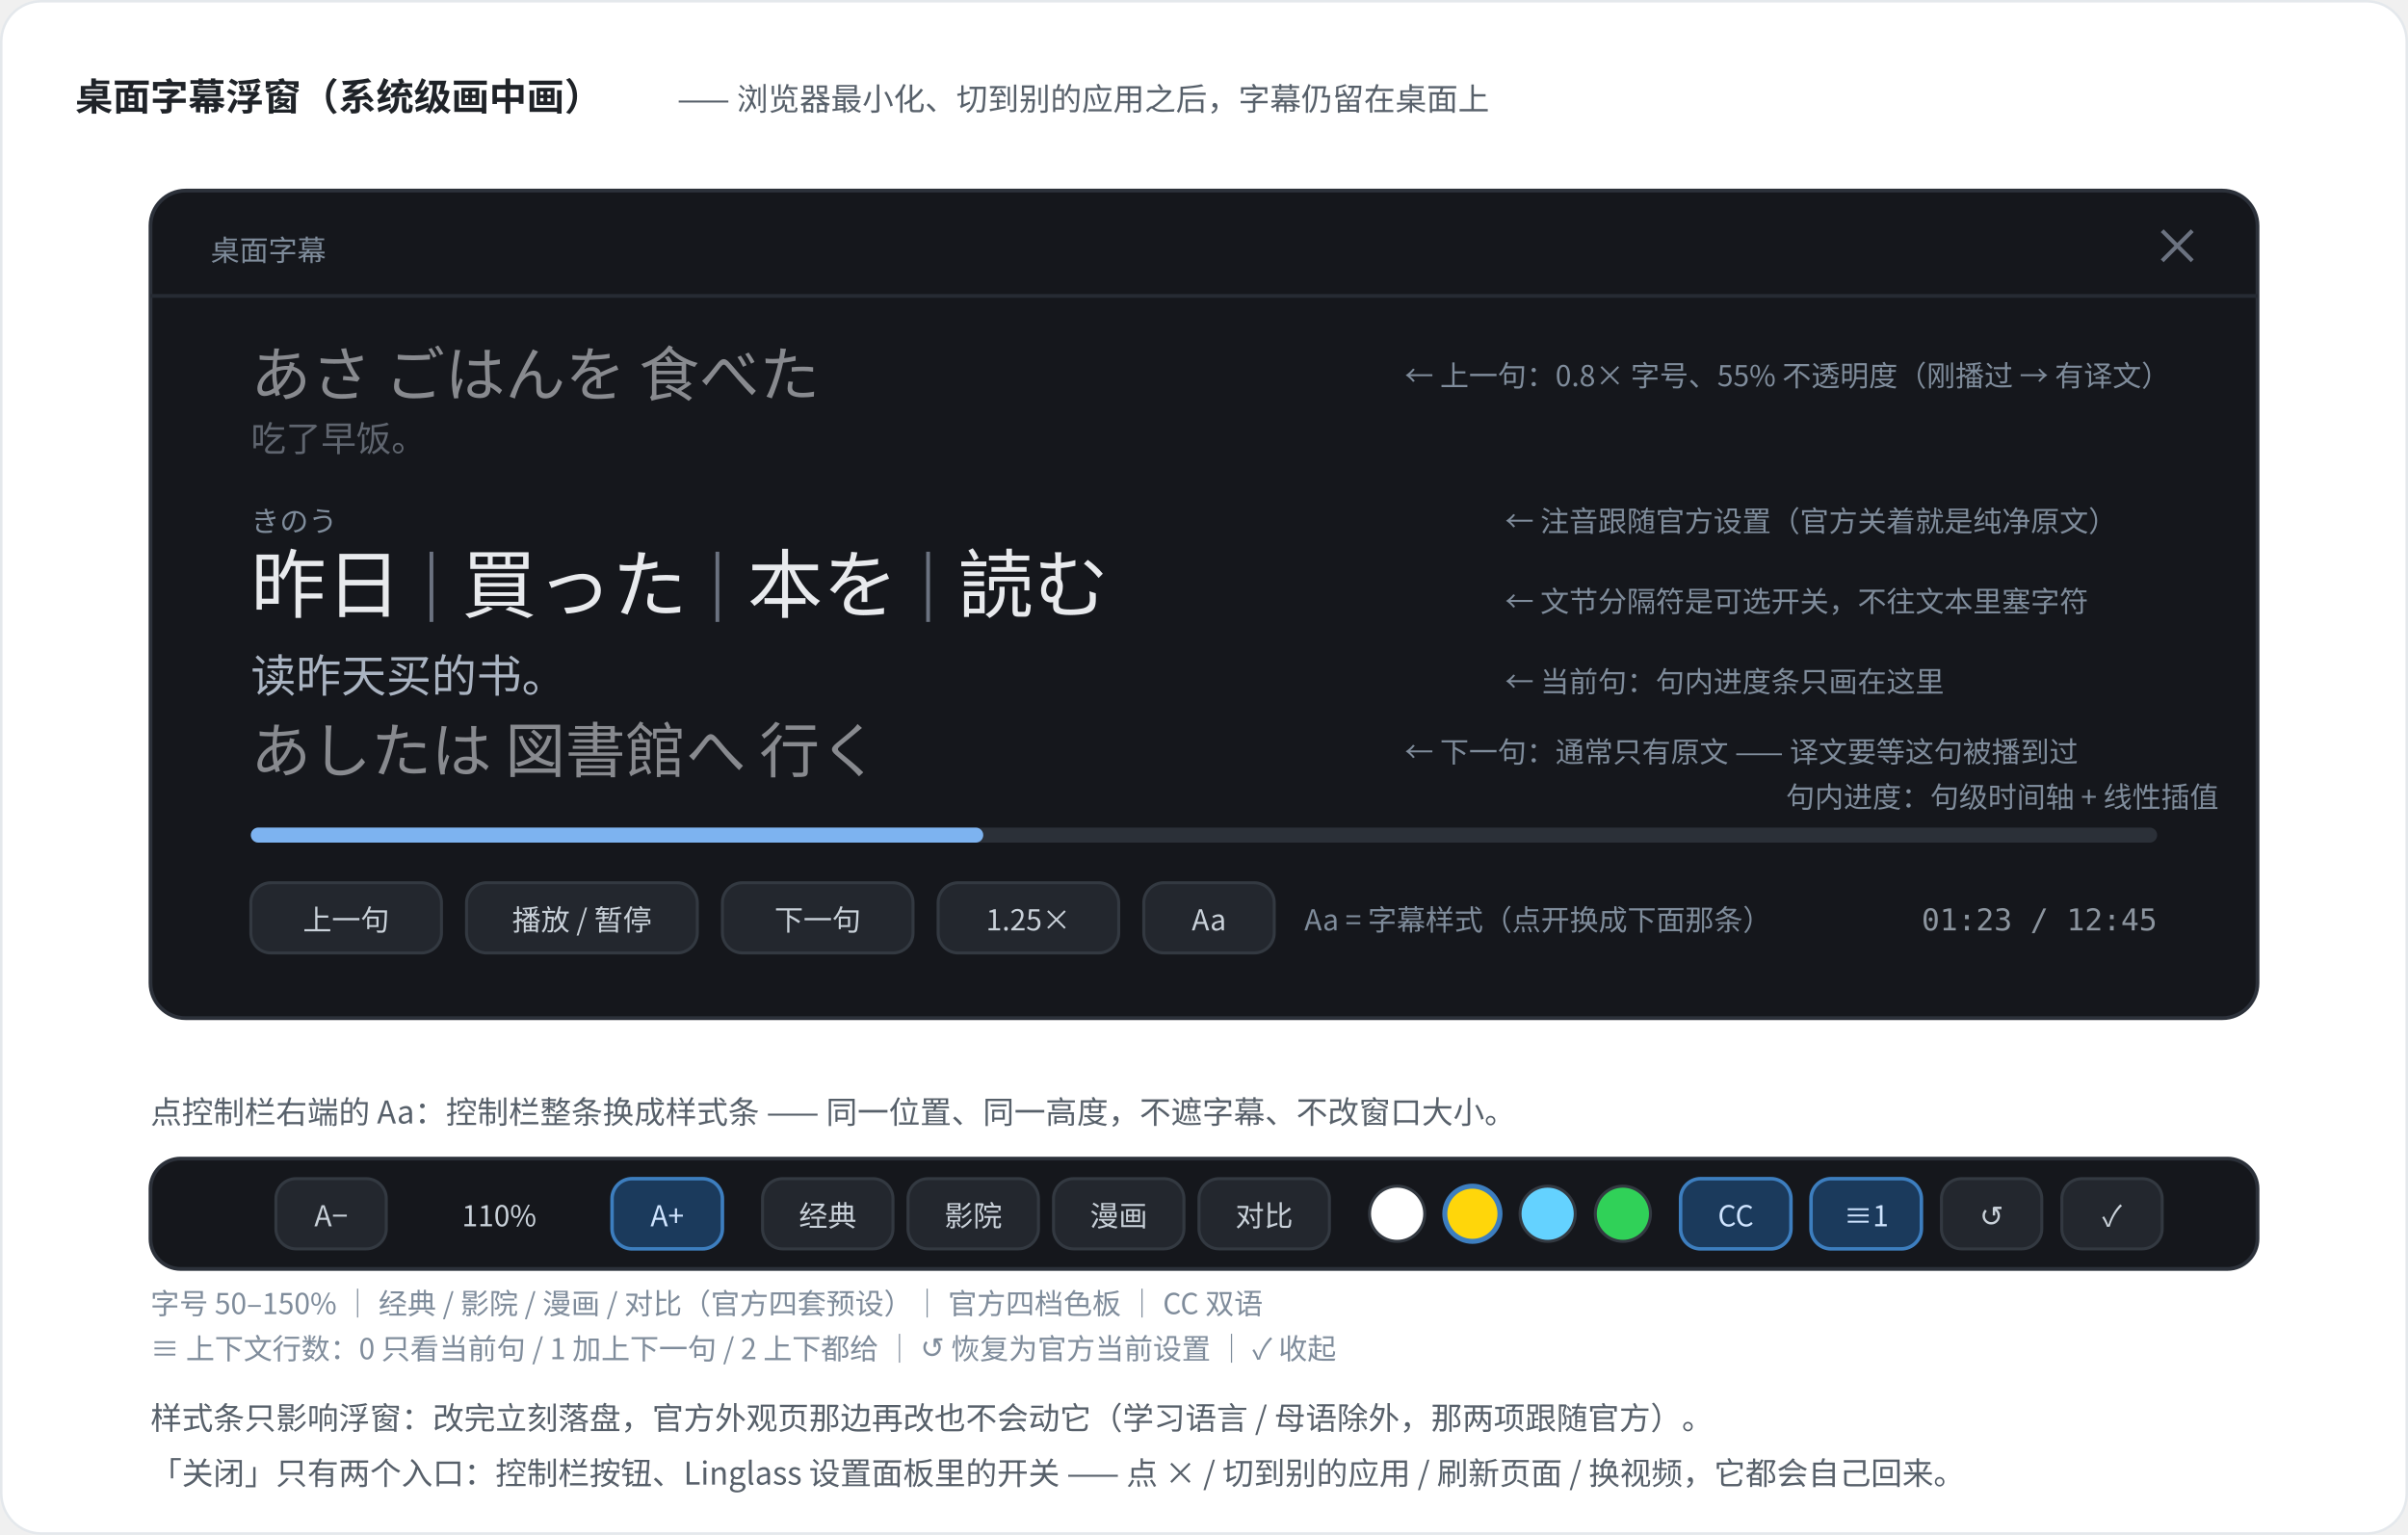
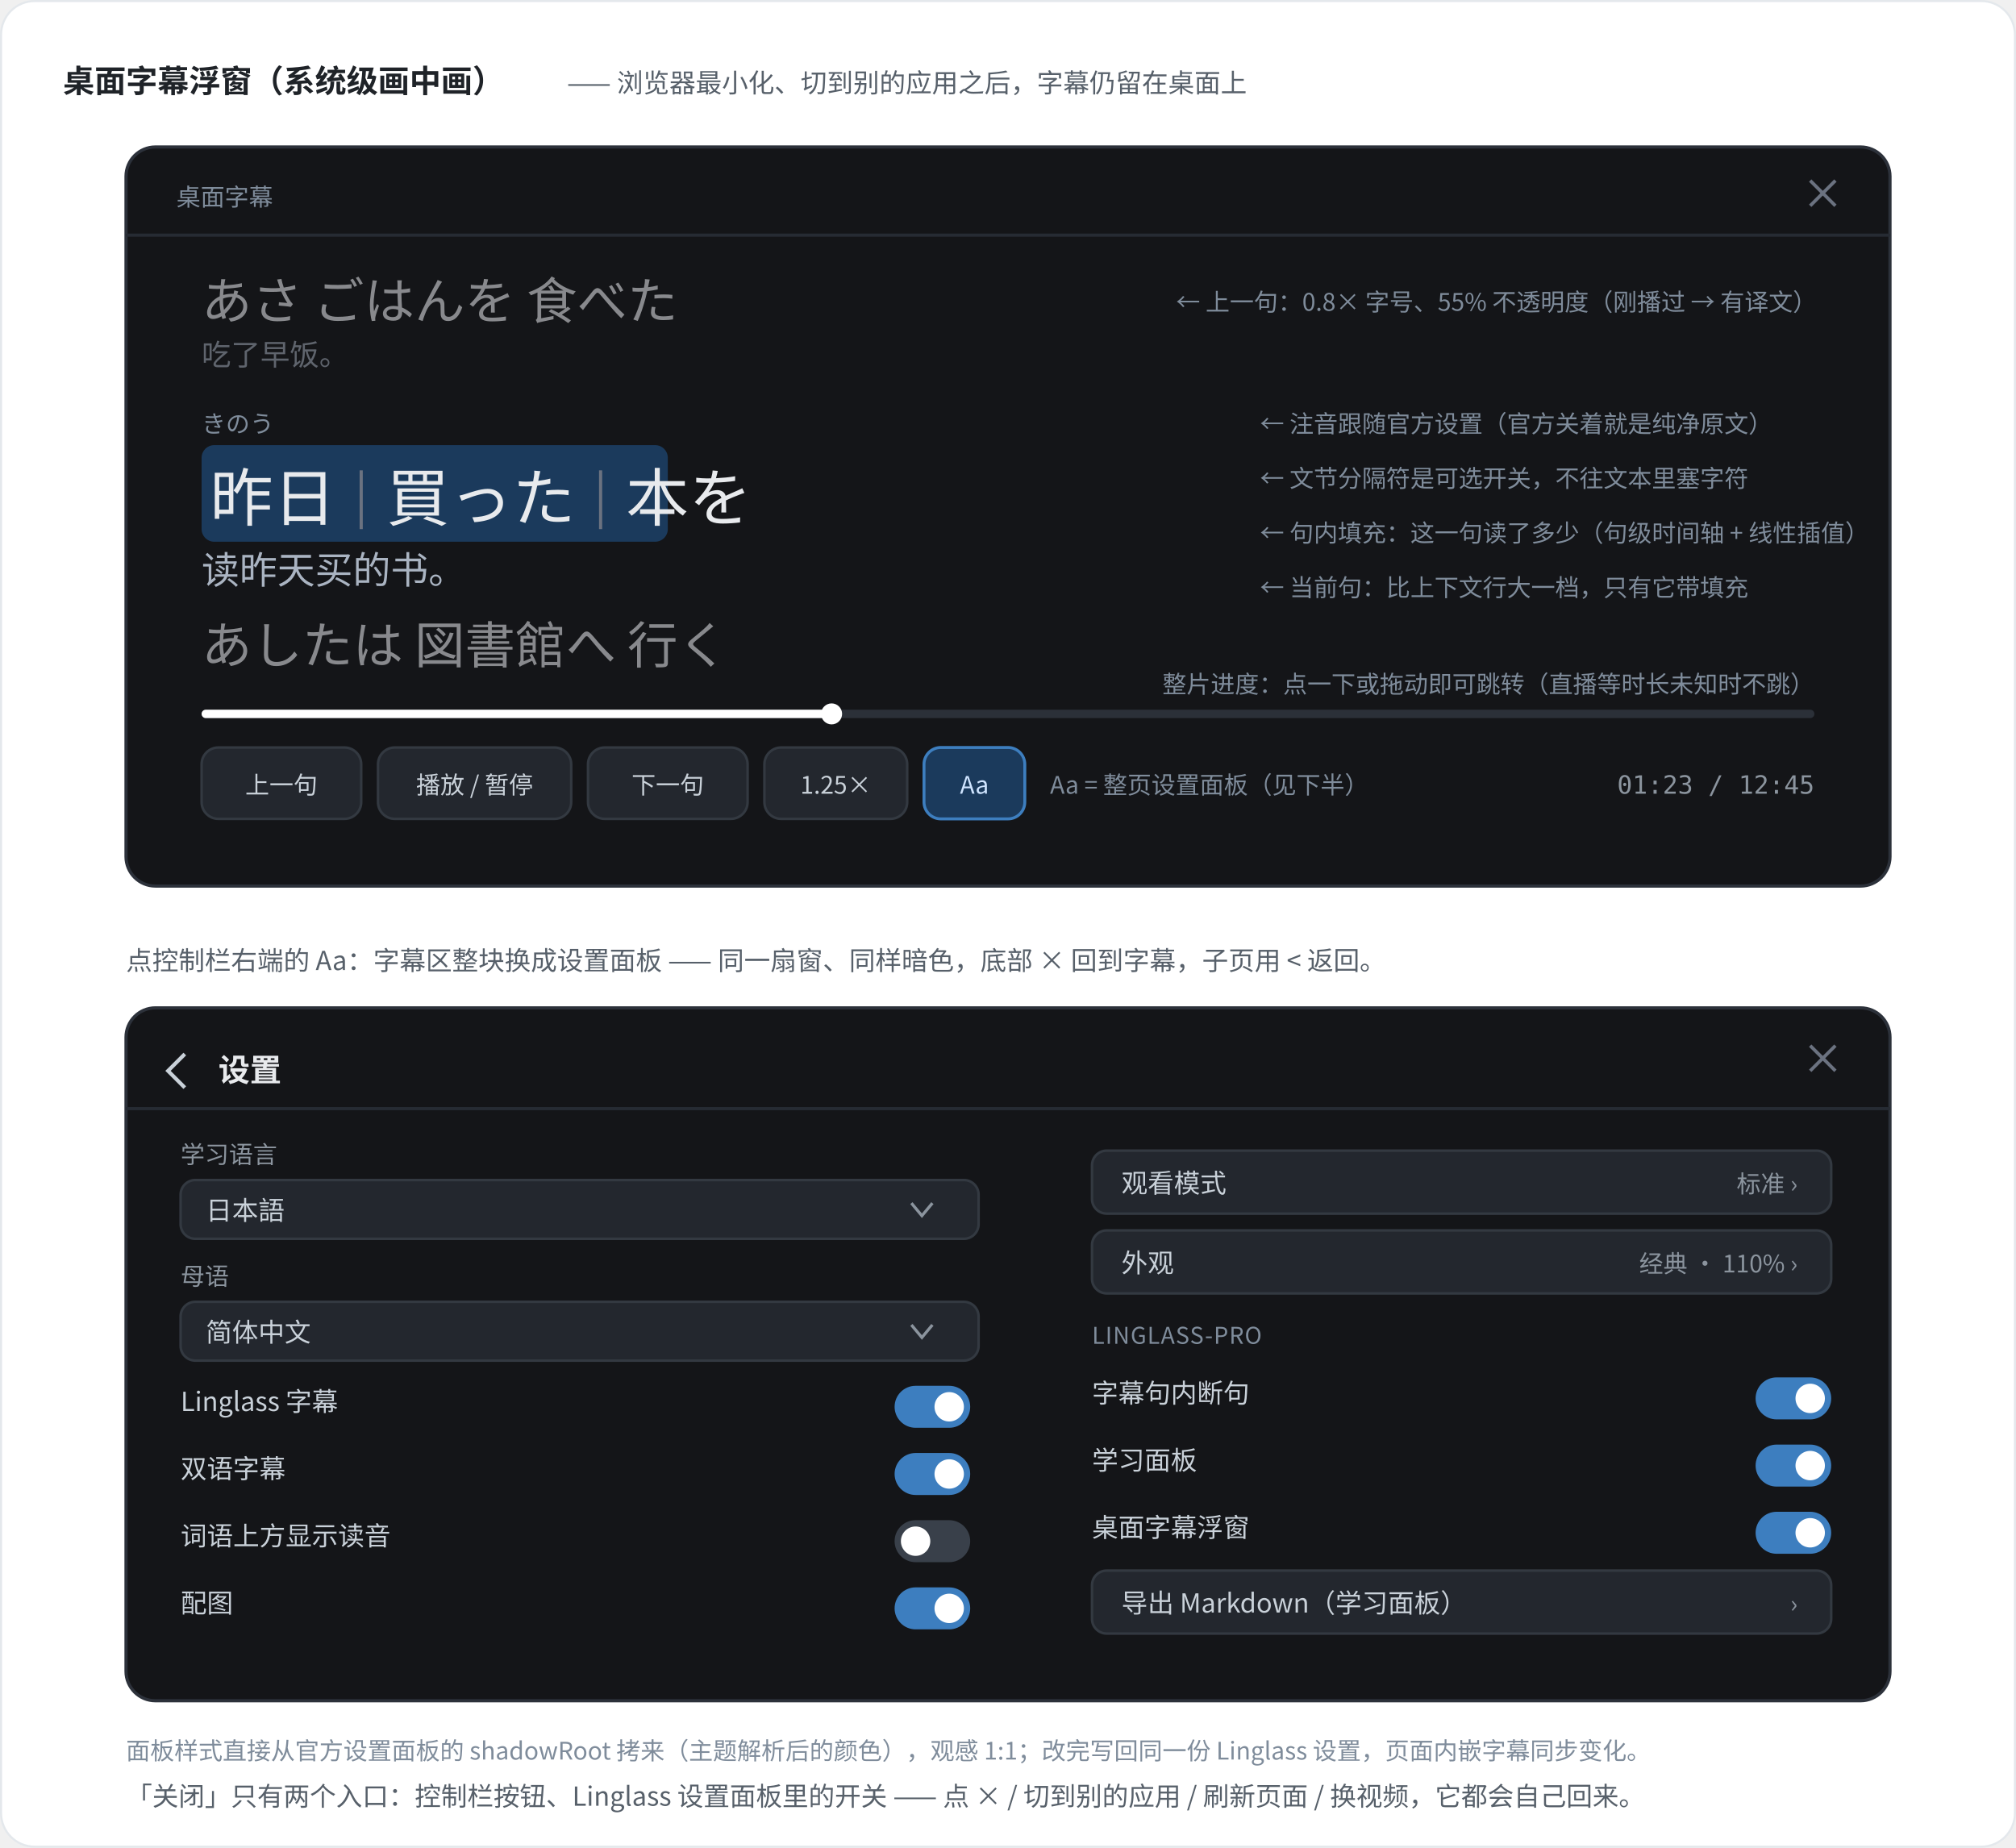
- <svg xmlns="http://www.w3.org/2000/svg" width="960" height="612" viewBox="0 0 960 612" role="img" aria-label="桌面字幕浮窗示意：上一句 / 当前句 / 下一句三段双语字幕、文节分隔符与注音、句内进度条、播放控制栏，以及点 Aa 之后出现的样式条">
+ <svg xmlns="http://www.w3.org/2000/svg" width="960" height="880" viewBox="0 0 960 880" role="img" aria-label="桌面字幕浮窗示意：上一句 / 当前句 / 下一句三段双语字幕、文节分隔符与注音、句内填充、控制栏上方的整片进度条与播放控制栏；下半是点 Aa 之后打开的整页设置面板，含官方设置与 Linglass-Pro 分组">
  <style>
    text { font-family: "PingFang SC", "Hiragino Sans GB", "Microsoft YaHei",
           "Noto Sans CJK SC", system-ui, sans-serif; }
    .t    { font-size: 15px; font-weight: 600; fill: #1f2328; }
    .note { font-size: 12.5px; fill: #57606a; }
-     .bar  { fill: #15171c; stroke: #2c313a; stroke-width: 1.5; }
+     .bar  { fill: #141518; stroke: #2c313a; stroke-width: 1.5; }
    .tip  { font-size: 11.5px; fill: #7f8c9b; }
    .btn  { fill: #23272e; stroke: #333941; stroke-width: 1.2; }
    .on   { fill: #1b3a5c; stroke: #3d7ebf; stroke-width: 1.4; }
    .bt   { font-size: 11.5px; fill: #c9d1d9; }
    .bton { font-size: 11.5px; fill: #cfe4ff; }
    .time { font-family: ui-monospace, SFMono-Regular, Menlo, Consolas, monospace;
            font-size: 12px; fill: #8b949e; }
+     .pt   { font-size: 12.5px; fill: #c9d1d9; }
+     .pdim { font-size: 11.5px; fill: #8b949e; }
+     .sec  { font-size: 11px; fill: #7f8c9b; letter-spacing: 0.4px; }
+     .tog  { fill: #3d7ebf; }
+     .togk { fill: #ffffff; }
+     .togo { fill: #39404a; }
  </style>
-   <rect x="0.5" y="0.5" width="959" height="611" rx="16" fill="#ffffff" stroke="#e4e8ec" />
+   <rect x="0.5" y="0.5" width="959" height="879" rx="16" fill="#ffffff" stroke="#e4e8ec" />
  <text class="t" x="30" y="44">桌面字幕浮窗（系统级画中画）</text>
  <text class="note" x="270" y="44">—— 浏览器最小化、切到别的应用之后，字幕仍留在桌面上</text>
-   <rect class="bar" x="60" y="76" width="840" height="330" rx="14" />
-   <text class="tip" x="84" y="104">桌面字幕</text>
-   <path d="M862 92 L874 104 M874 92 L862 104" stroke="#6b7280" stroke-width="1.6" fill="none" />
-   <line x1="60" y1="118" x2="900" y2="118" stroke="#262b33" stroke-width="1.5" />
-   <text x="100" y="158" font-size="24" fill="#e8eaed" opacity="0.55">あさ ごはんを 食べた</text>
-   <text x="100" y="180" font-size="14" fill="#aab4c2" opacity="0.5">吃了早饭。</text>
-   <text class="tip" x="560" y="154">← 上一句：0.8× 字号、55% 不透明度（刚播过 → 有译文）</text>
-   <text class="tip" x="100" y="212" font-size="15">きのう</text>
-   <text x="100" y="244" font-size="30" fill="#e8eaed">昨日</text>
-   <line x1="172" y1="220" x2="172" y2="248" stroke="#6b7280" stroke-width="1.5" />
-   <text x="184" y="244" font-size="30" fill="#e8eaed">買った</text>
-   <line x1="286" y1="220" x2="286" y2="248" stroke="#6b7280" stroke-width="1.5" />
-   <text x="298" y="244" font-size="30" fill="#e8eaed">本を</text>
-   <line x1="370" y1="220" x2="370" y2="248" stroke="#6b7280" stroke-width="1.5" />
-   <text x="382" y="244" font-size="30" fill="#e8eaed">読む</text>
-   <text x="100" y="276" font-size="18" fill="#aab4c2">读昨天买的书。</text>
-   <text class="tip" x="600" y="212">← 注音跟随官方设置（官方关着就是纯净原文）</text>
-   <text class="tip" x="600" y="244">← 文节分隔符是可选开关，不往文本里塞字符</text>
-   <text class="tip" x="600" y="276">← 当前句：句内进度条只画在这里</text>
-   <text x="100" y="308" font-size="24" fill="#e8eaed" opacity="0.55">あしたは 図書館へ 行く</text>
-   <text class="tip" x="560" y="304">← 下一句：通常只有原文 —— 译文要等这句被播到过</text>
-   <text class="tip" x="712" y="322">句内进度：句级时间轴 + 线性插值</text>
-   <rect x="100" y="330" width="760" height="6" rx="3" fill="#2b3038" />
-   <rect x="100" y="330" width="292" height="6" rx="3" fill="#7db3f0" />
-   <rect class="btn" x="100" y="352" width="76" height="28" rx="8" />
-   <text class="bt" x="138" y="371" text-anchor="middle">上一句</text>
-   <rect class="btn" x="186" y="352" width="92" height="28" rx="8" />
-   <text class="bt" x="232" y="371" text-anchor="middle">播放 / 暂停</text>
-   <rect class="btn" x="288" y="352" width="76" height="28" rx="8" />
-   <text class="bt" x="326" y="371" text-anchor="middle">下一句</text>
-   <rect class="btn" x="374" y="352" width="72" height="28" rx="8" />
-   <text class="bt" x="410" y="371" text-anchor="middle">1.25×</text>
-   <rect class="btn" x="456" y="352" width="52" height="28" rx="8" />
-   <text class="bt" x="482" y="371" text-anchor="middle">Aa</text>
-   <text class="tip" x="520" y="371">Aa = 字幕样式（点开换成下面那条）</text>
-   <text class="time" x="860" y="371" text-anchor="end">01:23 / 12:45</text>
-   <text class="note" x="60" y="448">点控制栏右端的 Aa：控制栏整条换成样式条 —— 同一位置、同一高度，不遮字幕、不改窗口大小。</text>
-   <rect class="bar" x="60" y="462" width="840" height="44" rx="12" />
-   <rect class="btn" x="110" y="470" width="44" height="28" rx="8" />
-   <text class="bt" x="132" y="489" text-anchor="middle">A−</text>
-   <text class="bt" x="199" y="489" text-anchor="middle">110%</text>
-   <rect class="on" x="244" y="470" width="44" height="28" rx="8" />
-   <text class="bton" x="266" y="489" text-anchor="middle">A+</text>
-   <rect class="btn" x="304" y="470" width="52" height="28" rx="8" />
-   <text class="bt" x="330" y="489" text-anchor="middle">经典</text>
-   <rect class="btn" x="362" y="470" width="52" height="28" rx="8" />
-   <text class="bt" x="388" y="489" text-anchor="middle">影院</text>
-   <rect class="btn" x="420" y="470" width="52" height="28" rx="8" />
-   <text class="bt" x="446" y="489" text-anchor="middle">漫画</text>
-   <rect class="btn" x="478" y="470" width="52" height="28" rx="8" />
-   <text class="bt" x="504" y="489" text-anchor="middle">对比</text>
-   <circle cx="557" cy="484" r="11" fill="#FFFFFF" stroke="#333941" stroke-width="1.2" />
-   <circle cx="587" cy="484" r="11" fill="#FFD60A" stroke="#3d7ebf" stroke-width="2" />
-   <circle cx="617" cy="484" r="11" fill="#64D2FF" stroke="#333941" stroke-width="1.2" />
-   <circle cx="647" cy="484" r="11" fill="#30D158" stroke="#333941" stroke-width="1.2" />
-   <rect class="on" x="670" y="470" width="44" height="28" rx="8" />
-   <text class="bton" x="692" y="489" text-anchor="middle">CC</text>
-   <rect class="on" x="722" y="470" width="44" height="28" rx="8" />
-   <text class="bton" x="744" y="489" text-anchor="middle">≡1</text>
-   <rect class="btn" x="774" y="470" width="40" height="28" rx="8" />
-   <text class="bt" x="794" y="489" text-anchor="middle">↺</text>
-   <rect class="btn" x="822" y="470" width="40" height="28" rx="8" />
-   <text class="bt" x="842" y="489" text-anchor="middle">✓</text>
-   <text class="tip" x="60" y="524">字号 50–150% ｜ 经典 / 影院 / 漫画 / 对比（官方四套预设）｜ 官方四档色板 ｜ CC 双语</text>
-   <text class="tip" x="60" y="542">≡ 上下文行数：0 只看当前句 / 1 加上下一句 / 2 上下都给 ｜ ↺ 恢复为官方当前设置 ｜ ✓ 收起</text>
-   <text class="note" x="60" y="570">样式条只影响浮窗：改完立刻落盘，官方外观页那边再改也不会动它（学习语言 / 母语除外，那两项跟随官方）。</text>
-   <text class="note" x="60" y="592">「关闭」只有两个入口：控制栏按钮、Linglass 设置面板里的开关 —— 点 × / 切到别的应用 / 刷新页面 / 换视频，它都会自己回来。</text>
+   <rect class="bar" x="60" y="70" width="840" height="352" rx="14" />
+   <text class="tip" x="84" y="98">桌面字幕</text>
+   <path d="M862 86 L874 98 M874 86 L862 98" stroke="#6b7280" stroke-width="1.6" fill="none" />
+   <line x1="60" y1="112" x2="900" y2="112" stroke="#262b33" stroke-width="1.5" />
+   <text x="96" y="152" font-size="24" fill="#e8eaed" opacity="0.55">あさ ごはんを 食べた</text>
+   <text x="96" y="174" font-size="14" fill="#aab4c2" opacity="0.5">吃了早饭。</text>
+   <text class="tip" x="560" y="148">← 上一句：0.8× 字号、55% 不透明度（刚播过 → 有译文）</text>
+   <text class="tip" x="96" y="206" font-size="14">きのう</text>
+   <rect x="96" y="212" width="222" height="46" rx="6" fill="#1b3a5c" />
+   <text x="100" y="248" font-size="30" fill="#e8eaed">昨日</text>
+   <line x1="172" y1="224" x2="172" y2="252" stroke="#6b7280" stroke-width="1.5" />
+   <text x="184" y="248" font-size="30" fill="#e8eaed">買った</text>
+   <line x1="286" y1="224" x2="286" y2="252" stroke="#6b7280" stroke-width="1.5" />
+   <text x="298" y="248" font-size="30" fill="#e8eaed">本を</text>
+   <text x="96" y="278" font-size="18" fill="#aab4c2">读昨天买的书。</text>
+   <text class="tip" x="600" y="206">← 注音跟随官方设置（官方关着就是纯净原文）</text>
+   <text class="tip" x="600" y="232">← 文节分隔符是可选开关，不往文本里塞字符</text>
+   <text class="tip" x="600" y="258">← 句内填充：这一句读了多少（句级时间轴 + 线性插值）</text>
+   <text class="tip" x="600" y="284">← 当前句：比上下文行大一档，只有它带填充</text>
+   <text x="96" y="316" font-size="24" fill="#e8eaed" opacity="0.55">あしたは 図書館へ 行く</text>
+   <rect x="96" y="338" width="768" height="4" rx="2" fill="#2b3038" />
+   <rect x="96" y="338" width="300" height="4" rx="2" fill="#ffffff" />
+   <circle cx="396" cy="340" r="5" fill="#ffffff" />
+   <text class="tip" x="864" y="330" text-anchor="end">整片进度：点一下或拖动即可跳转（直播等时长未知时不跳）</text>
+   <rect class="btn" x="96" y="356" width="76" height="34" rx="8" />
+   <text class="bt" x="134" y="378" text-anchor="middle">上一句</text>
+   <rect class="btn" x="180" y="356" width="92" height="34" rx="8" />
+   <text class="bt" x="226" y="378" text-anchor="middle">播放 / 暂停</text>
+   <rect class="btn" x="280" y="356" width="76" height="34" rx="8" />
+   <text class="bt" x="318" y="378" text-anchor="middle">下一句</text>
+   <rect class="btn" x="364" y="356" width="68" height="34" rx="8" />
+   <text class="bt" x="398" y="378" text-anchor="middle">1.25×</text>
+   <rect class="on" x="440" y="356" width="48" height="34" rx="8" />
+   <text class="bton" x="464" y="378" text-anchor="middle">Aa</text>
+   <text class="tip" x="500" y="378">Aa = 整页设置面板（见下半）</text>
+   <text class="time" x="864" y="378" text-anchor="end">01:23 / 12:45</text>
+   <text class="note" x="60" y="462">点控制栏右端的 Aa：字幕区整块换成设置面板 —— 同一扇窗、同样暗色，底部 × 回到字幕，子页用 &lt; 返回。</text>
+   <rect class="bar" x="60" y="480" width="840" height="330" rx="14" />
+   <path d="M88 502 L80 510 L88 518" stroke="#c9d1d9" stroke-width="1.8" fill="none" />
+   <text class="t" x="104" y="515" style="fill:#e8eaed">设置</text>
+   <path d="M862 498 L874 510 M874 498 L862 510" stroke="#6b7280" stroke-width="1.6" fill="none" />
+   <line x1="60" y1="528" x2="900" y2="528" stroke="#262b33" stroke-width="1.5" />
+   <text class="pdim" x="86" y="554">学习语言</text>
+   <rect class="btn" x="86" y="562" width="380" height="28" rx="7" />
+   <text class="pt" x="98" y="581">日本語</text>
+   <path d="M434 573 L439 579 L444 573" stroke="#8b949e" stroke-width="1.4" fill="none" />
+   <text class="pdim" x="86" y="612">母语</text>
+   <rect class="btn" x="86" y="620" width="380" height="28" rx="7" />
+   <text class="pt" x="98" y="639">简体中文</text>
+   <path d="M434 631 L439 637 L444 631" stroke="#8b949e" stroke-width="1.4" fill="none" />
+   <text class="pt" x="86" y="672">Linglass 字幕</text>
+   <rect class="tog" x="426" y="660" width="36" height="20" rx="10" />
+   <circle class="togk" cx="452" cy="670" r="7" />
+   <text class="pt" x="86" y="704">双语字幕</text>
+   <rect class="tog" x="426" y="692" width="36" height="20" rx="10" />
+   <circle class="togk" cx="452" cy="702" r="7" />
+   <text class="pt" x="86" y="736">词语上方显示读音</text>
+   <rect class="togo" x="426" y="724" width="36" height="20" rx="10" />
+   <circle class="togk" cx="436" cy="734" r="7" />
+   <text class="pt" x="86" y="768">配图</text>
+   <rect class="tog" x="426" y="756" width="36" height="20" rx="10" />
+   <circle class="togk" cx="452" cy="766" r="7" />
+   <rect class="btn" x="520" y="548" width="352" height="30" rx="7" />
+   <text class="pt" x="534" y="568">观看模式</text>
+   <text class="pdim" x="856" y="568" text-anchor="end">标准  ›</text>
+   <rect class="btn" x="520" y="586" width="352" height="30" rx="7" />
+   <text class="pt" x="534" y="606">外观</text>
+   <text class="pdim" x="856" y="606" text-anchor="end">经典 · 110%  ›</text>
+   <text class="sec" x="520" y="640">LINGLASS-PRO</text>
+   <text class="pt" x="520" y="668">字幕句内断句</text>
+   <rect class="tog" x="836" y="656" width="36" height="20" rx="10" />
+   <circle class="togk" cx="862" cy="666" r="7" />
+   <text class="pt" x="520" y="700">学习面板</text>
+   <rect class="tog" x="836" y="688" width="36" height="20" rx="10" />
+   <circle class="togk" cx="862" cy="698" r="7" />
+   <text class="pt" x="520" y="732">桌面字幕浮窗</text>
+   <rect class="tog" x="836" y="720" width="36" height="20" rx="10" />
+   <circle class="togk" cx="862" cy="730" r="7" />
+   <rect class="btn" x="520" y="748" width="352" height="30" rx="7" />
+   <text class="pt" x="534" y="768">导出 Markdown（学习面板）</text>
+   <text class="pdim" x="856" y="768" text-anchor="end">›</text>
+   <text class="tip" x="60" y="838">面板样式直接从官方设置面板的 shadowRoot 拷来（主题解析后的颜色），观感 1:1；改完写回同一份 Linglass 设置，页面内嵌字幕同步变化。</text>
+   <text class="note" x="60" y="860">「关闭」只有两个入口：控制栏按钮、Linglass 设置面板里的开关 —— 点 × / 切到别的应用 / 刷新页面 / 换视频，它都会自己回来。</text>
</svg>
